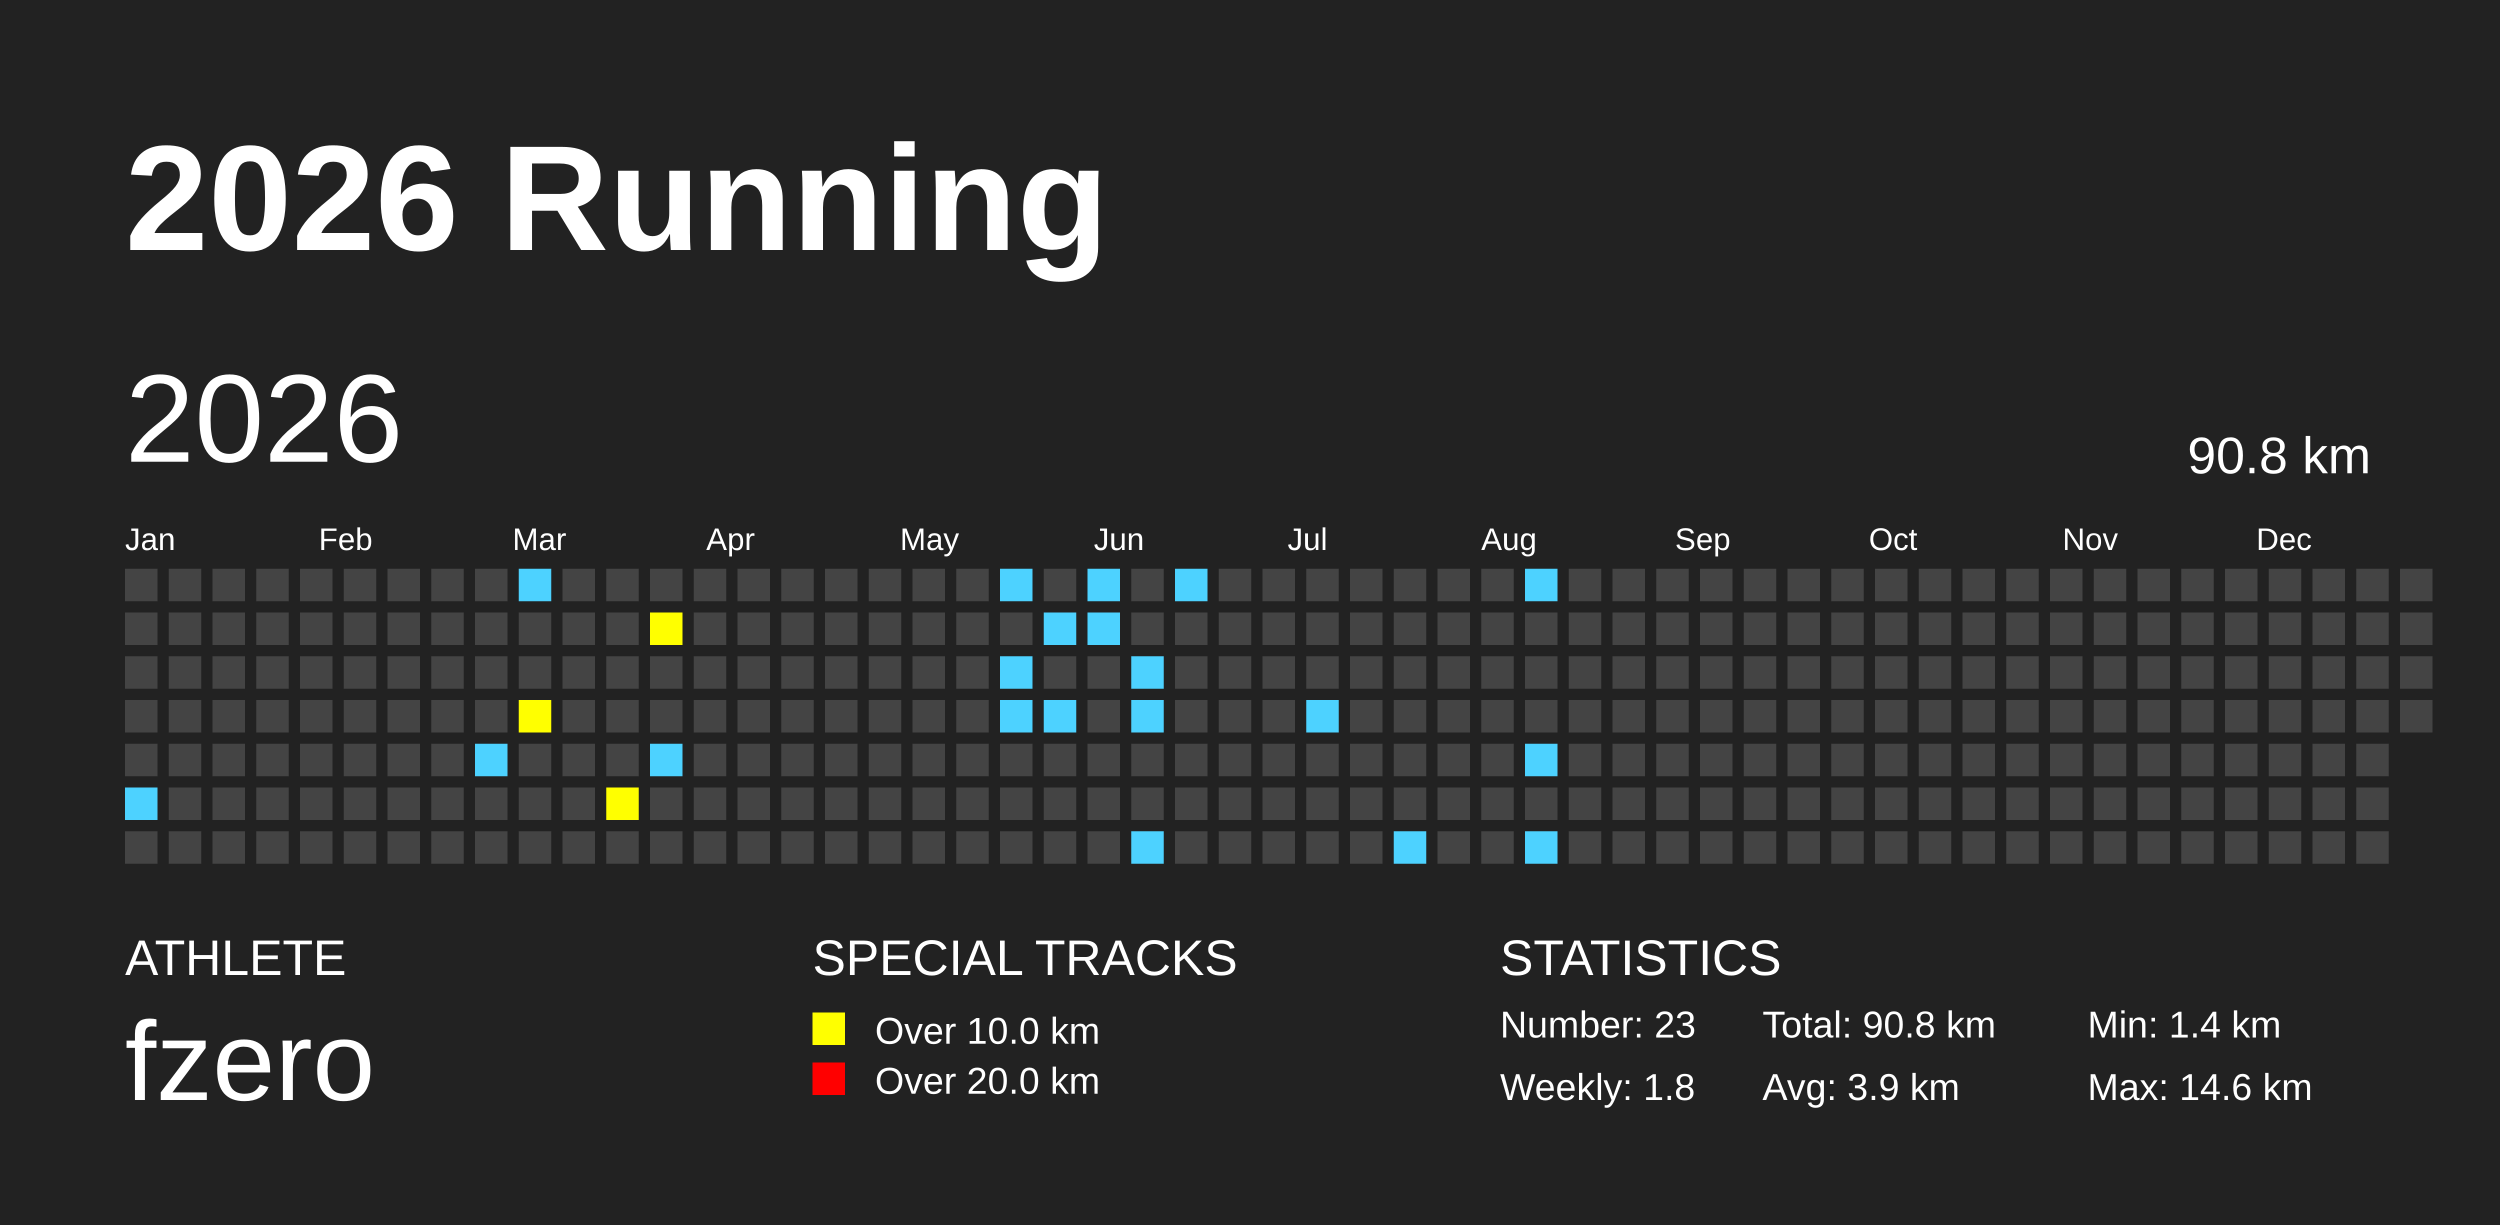
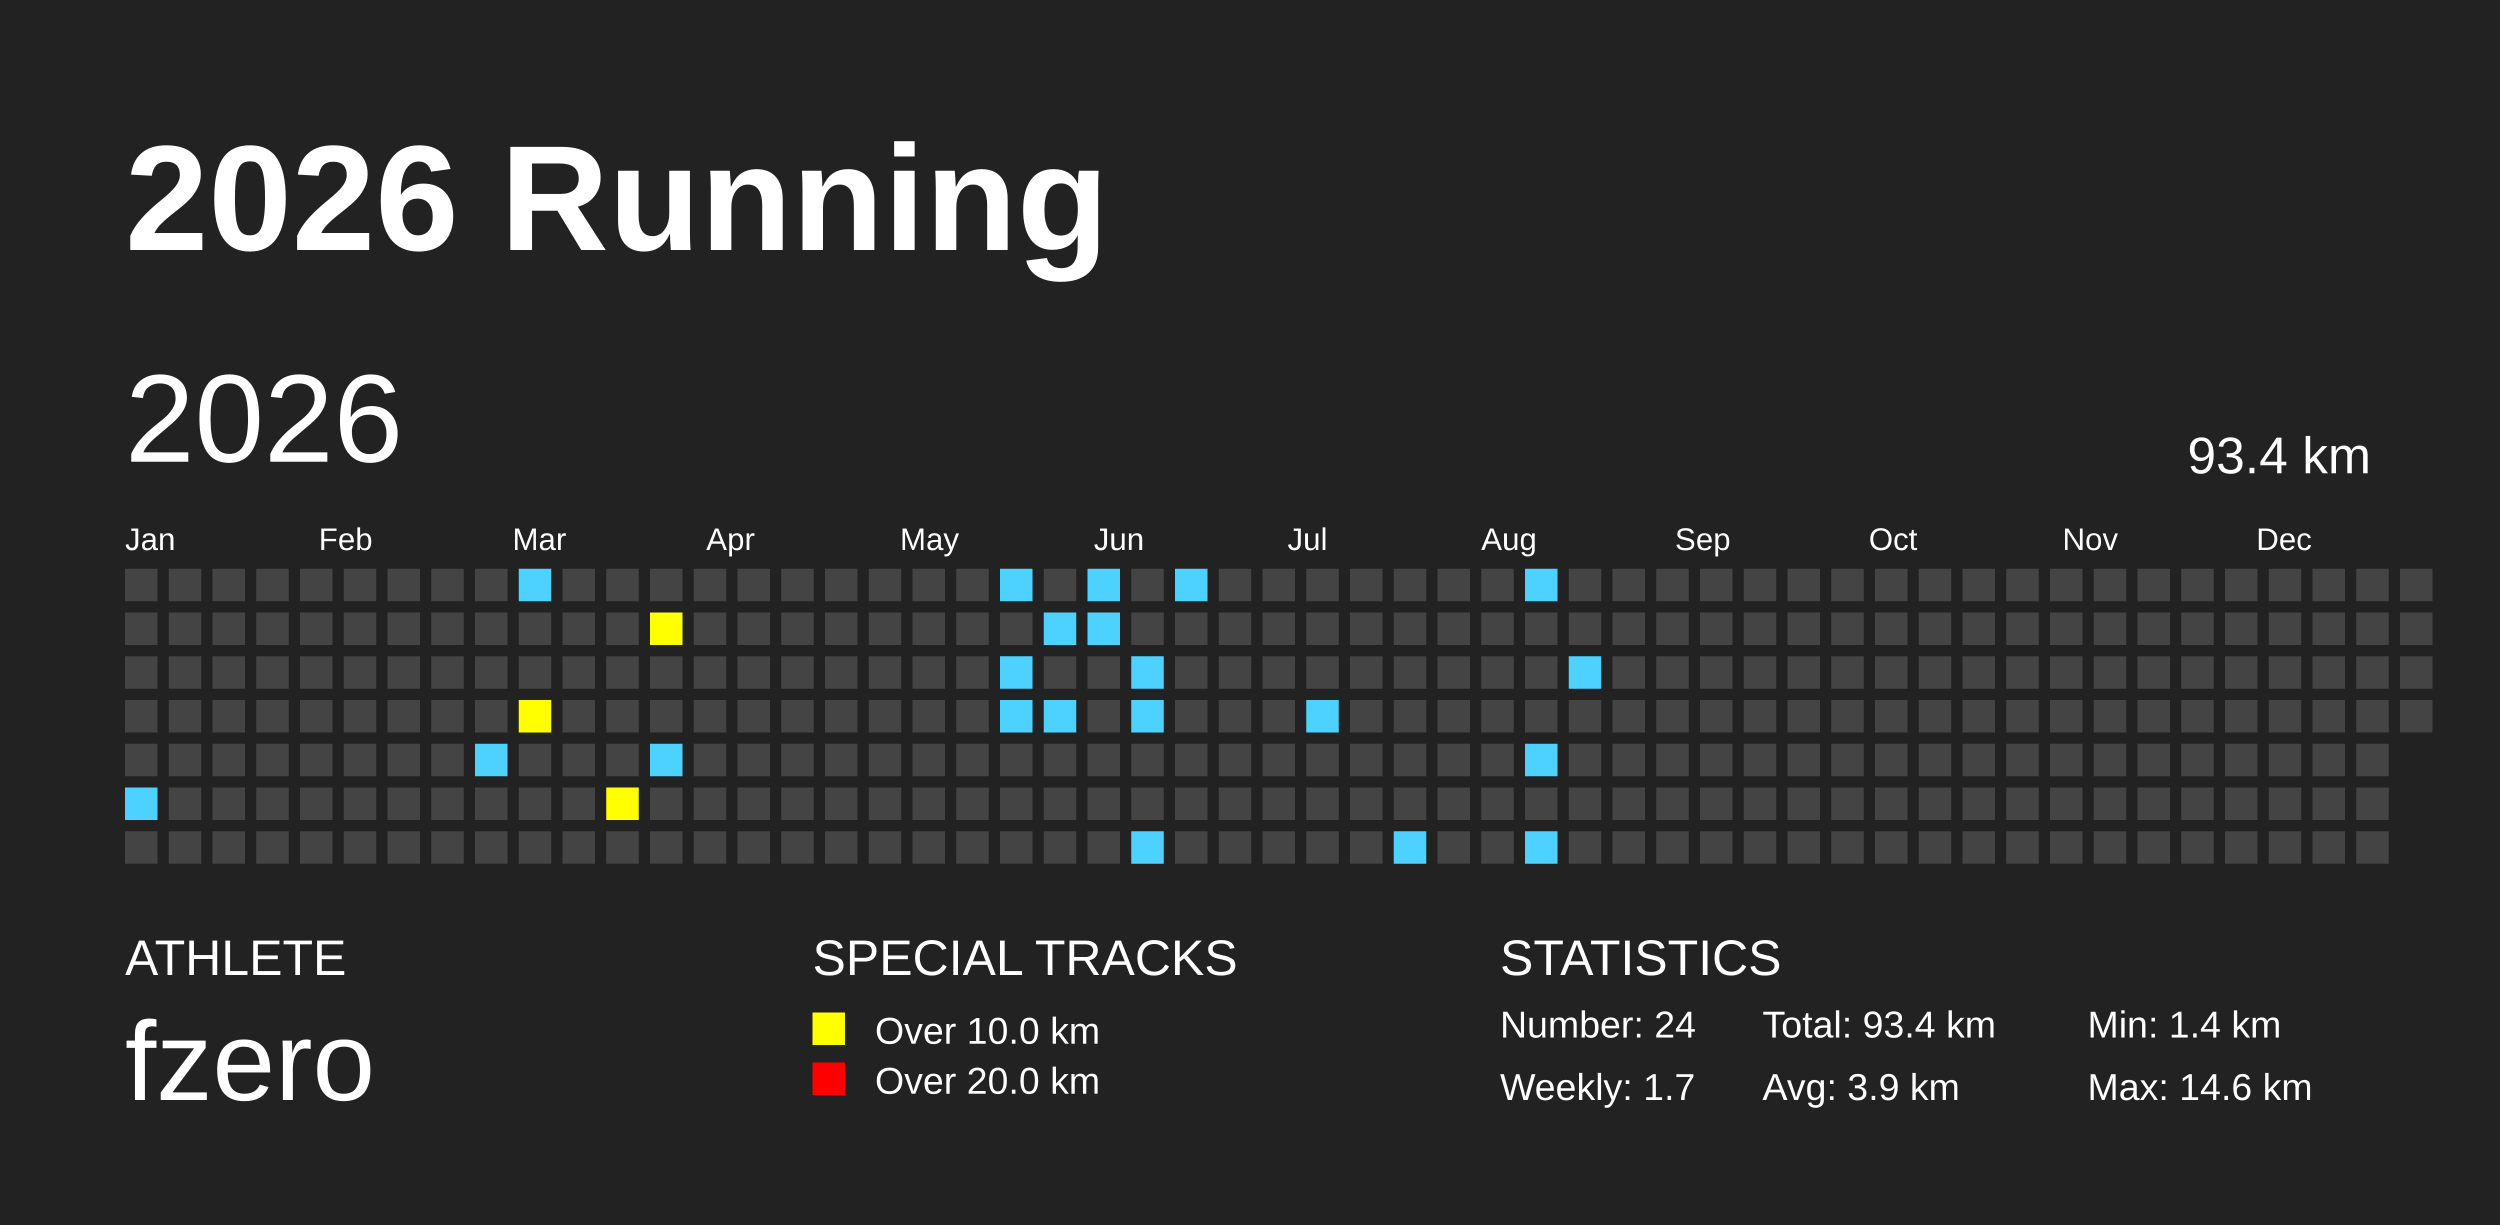
<svg xmlns="http://www.w3.org/2000/svg" baseProfile="full" height="98mm" version="1.1" viewBox="0,0,200,98" width="200mm">
  <defs />
  <rect fill="#222222" height="98" width="200" x="0" y="0" />
  <text fill="#FFFFFF" style="font-size:12px; font-family:Arial; font-weight:bold;" x="10" y="20">2026 Running</text>
  <text fill="#FFFFFF" style="font-size:4px; font-family:Arial" x="10" y="78">ATHLETE</text>
  <text fill="#FFFFFF" style="font-size:9px; font-family:Arial" x="10" y="88">fzero</text>
  <text fill="#FFFFFF" style="font-size:4px; font-family:Arial" x="65" y="78">SPECIAL TRACKS</text>
  <rect fill="yellow" height="2.6" width="2.6" x="65" y="81" />
  <text fill="#FFFFFF" style="font-size:3px; font-family:Arial" x="70" y="83.5">Over 10.0 km</text>
  <rect fill="red" height="2.6" width="2.6" x="65" y="85" />
  <text fill="#FFFFFF" style="font-size:3px; font-family:Arial" x="70" y="87.5">Over 20.0 km</text>
  <text fill="#FFFFFF" style="font-size:4px; font-family:Arial" x="120" y="78">STATISTICS</text>
-   <text fill="#FFFFFF" style="font-size:3px; font-family:Arial" x="120" y="83">Number: 23</text>
-   <text fill="#FFFFFF" style="font-size:3px; font-family:Arial" x="120" y="88">Weekly: 1.8</text>
-   <text fill="#FFFFFF" style="font-size:3px; font-family:Arial" x="141" y="83">Total: 90.8 km</text>
+   <text fill="#FFFFFF" style="font-size:3px; font-family:Arial" x="120" y="83">Number: 24</text>
+   <text fill="#FFFFFF" style="font-size:3px; font-family:Arial" x="120" y="88">Weekly: 1.7</text>
+   <text fill="#FFFFFF" style="font-size:3px; font-family:Arial" x="141" y="83">Total: 93.4 km</text>
  <text fill="#FFFFFF" style="font-size:3px; font-family:Arial" x="141" y="88">Avg: 3.9 km</text>
  <text fill="#FFFFFF" style="font-size:3px; font-family:Arial" x="167" y="83">Min: 1.4 km</text>
  <text fill="#FFFFFF" style="font-size:3px; font-family:Arial" x="167" y="88">Max: 14.6 km</text>
  <text dominant-baseline="hanging" fill="#FFFFFF" style="font-size:10.0px; font-family:Arial;" x="10" y="30">2026</text>
-   <text dominant-baseline="hanging" fill="#FFFFFF" style="font-size:4.125px; font-family:Arial;" x="175" y="35">90.8 km</text>
+   <text dominant-baseline="hanging" fill="#FFFFFF" style="font-size:4.125px; font-family:Arial;" x="175" y="35">93.4 km</text>
  <text fill="#FFFFFF" style="font-size:2.5px; font-family:Arial" x="10.0" y="44">Jan</text>
  <text fill="#FFFFFF" style="font-size:2.5px; font-family:Arial" x="25.5" y="44">Feb</text>
  <text fill="#FFFFFF" style="font-size:2.5px; font-family:Arial" x="41.0" y="44">Mar</text>
  <text fill="#FFFFFF" style="font-size:2.5px; font-family:Arial" x="56.5" y="44">Apr</text>
  <text fill="#FFFFFF" style="font-size:2.5px; font-family:Arial" x="72.0" y="44">May</text>
  <text fill="#FFFFFF" style="font-size:2.5px; font-family:Arial" x="87.5" y="44">Jun</text>
  <text fill="#FFFFFF" style="font-size:2.5px; font-family:Arial" x="103.0" y="44">Jul</text>
  <text fill="#FFFFFF" style="font-size:2.5px; font-family:Arial" x="118.5" y="44">Aug</text>
  <text fill="#FFFFFF" style="font-size:2.5px; font-family:Arial" x="134.0" y="44">Sep</text>
  <text fill="#FFFFFF" style="font-size:2.5px; font-family:Arial" x="149.5" y="44">Oct</text>
  <text fill="#FFFFFF" style="font-size:2.5px; font-family:Arial" x="165.0" y="44">Nov</text>
  <text fill="#FFFFFF" style="font-size:2.5px; font-family:Arial" x="180.5" y="44">Dec</text>
  <rect fill="#444444" height="2.6" width="2.6" x="10.0" y="45.5" />
  <rect fill="#444444" height="2.6" width="2.6" x="10.0" y="49.0" />
  <rect fill="#444444" height="2.6" width="2.6" x="10.0" y="52.5" />
  <rect fill="#444444" height="2.6" width="2.6" x="10.0" y="56.0" />
  <rect fill="#444444" height="2.6" width="2.6" x="10.0" y="59.5" />
  <rect fill="#4DD2FF" height="2.6" width="2.6" x="10.0" y="63.0" />
  <rect fill="#444444" height="2.6" width="2.6" x="10.0" y="66.5" />
  <rect fill="#444444" height="2.6" width="2.6" x="13.5" y="45.5" />
  <rect fill="#444444" height="2.6" width="2.6" x="13.5" y="49.0" />
  <rect fill="#444444" height="2.6" width="2.6" x="13.5" y="52.5" />
  <rect fill="#444444" height="2.6" width="2.6" x="13.5" y="56.0" />
  <rect fill="#444444" height="2.6" width="2.6" x="13.5" y="59.5" />
  <rect fill="#444444" height="2.6" width="2.6" x="13.5" y="63.0" />
  <rect fill="#444444" height="2.6" width="2.6" x="13.5" y="66.5" />
  <rect fill="#444444" height="2.6" width="2.6" x="17.0" y="45.5" />
  <rect fill="#444444" height="2.6" width="2.6" x="17.0" y="49.0" />
  <rect fill="#444444" height="2.6" width="2.6" x="17.0" y="52.5" />
  <rect fill="#444444" height="2.6" width="2.6" x="17.0" y="56.0" />
  <rect fill="#444444" height="2.6" width="2.6" x="17.0" y="59.5" />
  <rect fill="#444444" height="2.6" width="2.6" x="17.0" y="63.0" />
  <rect fill="#444444" height="2.6" width="2.6" x="17.0" y="66.5" />
  <rect fill="#444444" height="2.6" width="2.6" x="20.5" y="45.5" />
  <rect fill="#444444" height="2.6" width="2.6" x="20.5" y="49.0" />
  <rect fill="#444444" height="2.6" width="2.6" x="20.5" y="52.5" />
  <rect fill="#444444" height="2.6" width="2.6" x="20.5" y="56.0" />
  <rect fill="#444444" height="2.6" width="2.6" x="20.5" y="59.5" />
  <rect fill="#444444" height="2.6" width="2.6" x="20.5" y="63.0" />
  <rect fill="#444444" height="2.6" width="2.6" x="20.5" y="66.5" />
  <rect fill="#444444" height="2.6" width="2.6" x="24.0" y="45.5" />
  <rect fill="#444444" height="2.6" width="2.6" x="24.0" y="49.0" />
  <rect fill="#444444" height="2.6" width="2.6" x="24.0" y="52.5" />
  <rect fill="#444444" height="2.6" width="2.6" x="24.0" y="56.0" />
  <rect fill="#444444" height="2.6" width="2.6" x="24.0" y="59.5" />
  <rect fill="#444444" height="2.6" width="2.6" x="24.0" y="63.0" />
  <rect fill="#444444" height="2.6" width="2.6" x="24.0" y="66.5" />
  <rect fill="#444444" height="2.6" width="2.6" x="27.5" y="45.5" />
  <rect fill="#444444" height="2.6" width="2.6" x="27.5" y="49.0" />
  <rect fill="#444444" height="2.6" width="2.6" x="27.5" y="52.5" />
  <rect fill="#444444" height="2.6" width="2.6" x="27.5" y="56.0" />
  <rect fill="#444444" height="2.6" width="2.6" x="27.5" y="59.5" />
  <rect fill="#444444" height="2.6" width="2.6" x="27.5" y="63.0" />
  <rect fill="#444444" height="2.6" width="2.6" x="27.5" y="66.5" />
  <rect fill="#444444" height="2.6" width="2.6" x="31.0" y="45.5" />
  <rect fill="#444444" height="2.6" width="2.6" x="31.0" y="49.0" />
  <rect fill="#444444" height="2.6" width="2.6" x="31.0" y="52.5" />
  <rect fill="#444444" height="2.6" width="2.6" x="31.0" y="56.0" />
  <rect fill="#444444" height="2.6" width="2.6" x="31.0" y="59.5" />
  <rect fill="#444444" height="2.6" width="2.6" x="31.0" y="63.0" />
  <rect fill="#444444" height="2.6" width="2.6" x="31.0" y="66.5" />
  <rect fill="#444444" height="2.6" width="2.6" x="34.5" y="45.5" />
  <rect fill="#444444" height="2.6" width="2.6" x="34.5" y="49.0" />
  <rect fill="#444444" height="2.6" width="2.6" x="34.5" y="52.5" />
  <rect fill="#444444" height="2.6" width="2.6" x="34.5" y="56.0" />
  <rect fill="#444444" height="2.6" width="2.6" x="34.5" y="59.5" />
  <rect fill="#444444" height="2.6" width="2.6" x="34.5" y="63.0" />
  <rect fill="#444444" height="2.6" width="2.6" x="34.5" y="66.5" />
  <rect fill="#444444" height="2.6" width="2.6" x="38.0" y="45.5" />
  <rect fill="#444444" height="2.6" width="2.6" x="38.0" y="49.0" />
  <rect fill="#444444" height="2.6" width="2.6" x="38.0" y="52.5" />
  <rect fill="#444444" height="2.6" width="2.6" x="38.0" y="56.0" />
  <rect fill="#4DD2FF" height="2.6" width="2.6" x="38.0" y="59.5" />
  <rect fill="#444444" height="2.6" width="2.6" x="38.0" y="63.0" />
  <rect fill="#444444" height="2.6" width="2.6" x="38.0" y="66.5" />
  <rect fill="#4DD2FF" height="2.6" width="2.6" x="41.5" y="45.5" />
  <rect fill="#444444" height="2.6" width="2.6" x="41.5" y="49.0" />
  <rect fill="#444444" height="2.6" width="2.6" x="41.5" y="52.5" />
  <rect fill="yellow" height="2.6" width="2.6" x="41.5" y="56.0" />
  <rect fill="#444444" height="2.6" width="2.6" x="41.5" y="59.5" />
  <rect fill="#444444" height="2.6" width="2.6" x="41.5" y="63.0" />
  <rect fill="#444444" height="2.6" width="2.6" x="41.5" y="66.5" />
  <rect fill="#444444" height="2.6" width="2.6" x="45.0" y="45.5" />
  <rect fill="#444444" height="2.6" width="2.6" x="45.0" y="49.0" />
  <rect fill="#444444" height="2.6" width="2.6" x="45.0" y="52.5" />
  <rect fill="#444444" height="2.6" width="2.6" x="45.0" y="56.0" />
  <rect fill="#444444" height="2.6" width="2.6" x="45.0" y="59.5" />
  <rect fill="#444444" height="2.6" width="2.6" x="45.0" y="63.0" />
  <rect fill="#444444" height="2.6" width="2.6" x="45.0" y="66.5" />
  <rect fill="#444444" height="2.6" width="2.6" x="48.5" y="45.5" />
  <rect fill="#444444" height="2.6" width="2.6" x="48.5" y="49.0" />
  <rect fill="#444444" height="2.6" width="2.6" x="48.5" y="52.5" />
  <rect fill="#444444" height="2.6" width="2.6" x="48.5" y="56.0" />
  <rect fill="#444444" height="2.6" width="2.6" x="48.5" y="59.5" />
  <rect fill="yellow" height="2.6" width="2.6" x="48.5" y="63.0" />
  <rect fill="#444444" height="2.6" width="2.6" x="48.5" y="66.5" />
  <rect fill="#444444" height="2.6" width="2.6" x="52.0" y="45.5" />
  <rect fill="yellow" height="2.6" width="2.6" x="52.0" y="49.0" />
  <rect fill="#444444" height="2.6" width="2.6" x="52.0" y="52.5" />
  <rect fill="#444444" height="2.6" width="2.6" x="52.0" y="56.0" />
  <rect fill="#4DD2FF" height="2.6" width="2.6" x="52.0" y="59.5" />
  <rect fill="#444444" height="2.6" width="2.6" x="52.0" y="63.0" />
  <rect fill="#444444" height="2.6" width="2.6" x="52.0" y="66.5" />
  <rect fill="#444444" height="2.6" width="2.6" x="55.5" y="45.5" />
  <rect fill="#444444" height="2.6" width="2.6" x="55.5" y="49.0" />
  <rect fill="#444444" height="2.6" width="2.6" x="55.5" y="52.5" />
  <rect fill="#444444" height="2.6" width="2.6" x="55.5" y="56.0" />
  <rect fill="#444444" height="2.6" width="2.6" x="55.5" y="59.5" />
  <rect fill="#444444" height="2.6" width="2.6" x="55.5" y="63.0" />
  <rect fill="#444444" height="2.6" width="2.6" x="55.5" y="66.5" />
  <rect fill="#444444" height="2.6" width="2.6" x="59.0" y="45.5" />
  <rect fill="#444444" height="2.6" width="2.6" x="59.0" y="49.0" />
  <rect fill="#444444" height="2.6" width="2.6" x="59.0" y="52.5" />
  <rect fill="#444444" height="2.6" width="2.6" x="59.0" y="56.0" />
  <rect fill="#444444" height="2.6" width="2.6" x="59.0" y="59.5" />
  <rect fill="#444444" height="2.6" width="2.6" x="59.0" y="63.0" />
  <rect fill="#444444" height="2.6" width="2.6" x="59.0" y="66.5" />
  <rect fill="#444444" height="2.6" width="2.6" x="62.5" y="45.5" />
  <rect fill="#444444" height="2.6" width="2.6" x="62.5" y="49.0" />
  <rect fill="#444444" height="2.6" width="2.6" x="62.5" y="52.5" />
  <rect fill="#444444" height="2.6" width="2.6" x="62.5" y="56.0" />
  <rect fill="#444444" height="2.6" width="2.6" x="62.5" y="59.5" />
  <rect fill="#444444" height="2.6" width="2.6" x="62.5" y="63.0" />
  <rect fill="#444444" height="2.6" width="2.6" x="62.5" y="66.5" />
  <rect fill="#444444" height="2.6" width="2.6" x="66.0" y="45.5" />
  <rect fill="#444444" height="2.6" width="2.6" x="66.0" y="49.0" />
  <rect fill="#444444" height="2.6" width="2.6" x="66.0" y="52.5" />
  <rect fill="#444444" height="2.6" width="2.6" x="66.0" y="56.0" />
  <rect fill="#444444" height="2.6" width="2.6" x="66.0" y="59.5" />
  <rect fill="#444444" height="2.6" width="2.6" x="66.0" y="63.0" />
  <rect fill="#444444" height="2.6" width="2.6" x="66.0" y="66.5" />
  <rect fill="#444444" height="2.6" width="2.6" x="69.5" y="45.5" />
  <rect fill="#444444" height="2.6" width="2.6" x="69.5" y="49.0" />
  <rect fill="#444444" height="2.6" width="2.6" x="69.5" y="52.5" />
  <rect fill="#444444" height="2.6" width="2.6" x="69.5" y="56.0" />
  <rect fill="#444444" height="2.6" width="2.6" x="69.5" y="59.5" />
  <rect fill="#444444" height="2.6" width="2.6" x="69.5" y="63.0" />
  <rect fill="#444444" height="2.6" width="2.6" x="69.5" y="66.5" />
  <rect fill="#444444" height="2.6" width="2.6" x="73.0" y="45.5" />
  <rect fill="#444444" height="2.6" width="2.6" x="73.0" y="49.0" />
  <rect fill="#444444" height="2.6" width="2.6" x="73.0" y="52.5" />
  <rect fill="#444444" height="2.6" width="2.6" x="73.0" y="56.0" />
  <rect fill="#444444" height="2.6" width="2.6" x="73.0" y="59.5" />
  <rect fill="#444444" height="2.6" width="2.6" x="73.0" y="63.0" />
  <rect fill="#444444" height="2.6" width="2.6" x="73.0" y="66.5" />
  <rect fill="#444444" height="2.6" width="2.6" x="76.5" y="45.5" />
  <rect fill="#444444" height="2.6" width="2.6" x="76.5" y="49.0" />
  <rect fill="#444444" height="2.6" width="2.6" x="76.5" y="52.5" />
  <rect fill="#444444" height="2.6" width="2.6" x="76.5" y="56.0" />
  <rect fill="#444444" height="2.6" width="2.6" x="76.5" y="59.5" />
  <rect fill="#444444" height="2.6" width="2.6" x="76.5" y="63.0" />
  <rect fill="#444444" height="2.6" width="2.6" x="76.5" y="66.5" />
  <rect fill="#4DD2FF" height="2.6" width="2.6" x="80.0" y="45.5" />
  <rect fill="#444444" height="2.6" width="2.6" x="80.0" y="49.0" />
  <rect fill="#4DD2FF" height="2.6" width="2.6" x="80.0" y="52.5" />
  <rect fill="#4DD2FF" height="2.6" width="2.6" x="80.0" y="56.0" />
  <rect fill="#444444" height="2.6" width="2.6" x="80.0" y="59.5" />
  <rect fill="#444444" height="2.6" width="2.6" x="80.0" y="63.0" />
  <rect fill="#444444" height="2.6" width="2.6" x="80.0" y="66.5" />
  <rect fill="#444444" height="2.6" width="2.6" x="83.5" y="45.5" />
  <rect fill="#4DD2FF" height="2.6" width="2.6" x="83.5" y="49.0" />
  <rect fill="#444444" height="2.6" width="2.6" x="83.5" y="52.5" />
  <rect fill="#4DD2FF" height="2.6" width="2.6" x="83.5" y="56.0" />
  <rect fill="#444444" height="2.6" width="2.6" x="83.5" y="59.5" />
  <rect fill="#444444" height="2.6" width="2.6" x="83.5" y="63.0" />
  <rect fill="#444444" height="2.6" width="2.6" x="83.5" y="66.5" />
  <rect fill="#4DD2FF" height="2.6" width="2.6" x="87.0" y="45.5" />
  <rect fill="#4DD2FF" height="2.6" width="2.6" x="87.0" y="49.0" />
  <rect fill="#444444" height="2.6" width="2.6" x="87.0" y="52.5" />
  <rect fill="#444444" height="2.6" width="2.6" x="87.0" y="56.0" />
  <rect fill="#444444" height="2.6" width="2.6" x="87.0" y="59.5" />
  <rect fill="#444444" height="2.6" width="2.6" x="87.0" y="63.0" />
  <rect fill="#444444" height="2.6" width="2.6" x="87.0" y="66.5" />
  <rect fill="#444444" height="2.6" width="2.6" x="90.5" y="45.5" />
  <rect fill="#444444" height="2.6" width="2.6" x="90.5" y="49.0" />
  <rect fill="#4DD2FF" height="2.6" width="2.6" x="90.5" y="52.5" />
  <rect fill="#4DD2FF" height="2.6" width="2.6" x="90.5" y="56.0" />
  <rect fill="#444444" height="2.6" width="2.6" x="90.5" y="59.5" />
  <rect fill="#444444" height="2.6" width="2.6" x="90.5" y="63.0" />
  <rect fill="#4DD2FF" height="2.6" width="2.6" x="90.5" y="66.5" />
  <rect fill="#4DD2FF" height="2.6" width="2.6" x="94.0" y="45.5" />
  <rect fill="#444444" height="2.6" width="2.6" x="94.0" y="49.0" />
  <rect fill="#444444" height="2.6" width="2.6" x="94.0" y="52.5" />
  <rect fill="#444444" height="2.6" width="2.6" x="94.0" y="56.0" />
  <rect fill="#444444" height="2.6" width="2.6" x="94.0" y="59.5" />
  <rect fill="#444444" height="2.6" width="2.6" x="94.0" y="63.0" />
  <rect fill="#444444" height="2.6" width="2.6" x="94.0" y="66.5" />
  <rect fill="#444444" height="2.6" width="2.6" x="97.5" y="45.5" />
  <rect fill="#444444" height="2.6" width="2.6" x="97.5" y="49.0" />
  <rect fill="#444444" height="2.6" width="2.6" x="97.5" y="52.5" />
  <rect fill="#444444" height="2.6" width="2.6" x="97.5" y="56.0" />
  <rect fill="#444444" height="2.6" width="2.6" x="97.5" y="59.5" />
  <rect fill="#444444" height="2.6" width="2.6" x="97.5" y="63.0" />
  <rect fill="#444444" height="2.6" width="2.6" x="97.5" y="66.5" />
  <rect fill="#444444" height="2.6" width="2.6" x="101.0" y="45.5" />
  <rect fill="#444444" height="2.6" width="2.6" x="101.0" y="49.0" />
  <rect fill="#444444" height="2.6" width="2.6" x="101.0" y="52.5" />
  <rect fill="#444444" height="2.6" width="2.6" x="101.0" y="56.0" />
  <rect fill="#444444" height="2.6" width="2.6" x="101.0" y="59.5" />
  <rect fill="#444444" height="2.6" width="2.6" x="101.0" y="63.0" />
  <rect fill="#444444" height="2.6" width="2.6" x="101.0" y="66.5" />
  <rect fill="#444444" height="2.6" width="2.6" x="104.5" y="45.5" />
  <rect fill="#444444" height="2.6" width="2.6" x="104.5" y="49.0" />
  <rect fill="#444444" height="2.6" width="2.6" x="104.5" y="52.5" />
  <rect fill="#4DD2FF" height="2.6" width="2.6" x="104.5" y="56.0" />
  <rect fill="#444444" height="2.6" width="2.6" x="104.5" y="59.5" />
  <rect fill="#444444" height="2.6" width="2.6" x="104.5" y="63.0" />
  <rect fill="#444444" height="2.6" width="2.6" x="104.5" y="66.5" />
  <rect fill="#444444" height="2.6" width="2.6" x="108.0" y="45.5" />
  <rect fill="#444444" height="2.6" width="2.6" x="108.0" y="49.0" />
  <rect fill="#444444" height="2.6" width="2.6" x="108.0" y="52.5" />
  <rect fill="#444444" height="2.6" width="2.6" x="108.0" y="56.0" />
  <rect fill="#444444" height="2.6" width="2.6" x="108.0" y="59.5" />
  <rect fill="#444444" height="2.6" width="2.6" x="108.0" y="63.0" />
  <rect fill="#444444" height="2.6" width="2.6" x="108.0" y="66.5" />
  <rect fill="#444444" height="2.6" width="2.6" x="111.5" y="45.5" />
  <rect fill="#444444" height="2.6" width="2.6" x="111.5" y="49.0" />
  <rect fill="#444444" height="2.6" width="2.6" x="111.5" y="52.5" />
  <rect fill="#444444" height="2.6" width="2.6" x="111.5" y="56.0" />
  <rect fill="#444444" height="2.6" width="2.6" x="111.5" y="59.5" />
  <rect fill="#444444" height="2.6" width="2.6" x="111.5" y="63.0" />
  <rect fill="#4DD2FF" height="2.6" width="2.6" x="111.5" y="66.5" />
  <rect fill="#444444" height="2.6" width="2.6" x="115.0" y="45.5" />
  <rect fill="#444444" height="2.6" width="2.6" x="115.0" y="49.0" />
  <rect fill="#444444" height="2.6" width="2.6" x="115.0" y="52.5" />
  <rect fill="#444444" height="2.6" width="2.6" x="115.0" y="56.0" />
  <rect fill="#444444" height="2.6" width="2.6" x="115.0" y="59.5" />
  <rect fill="#444444" height="2.6" width="2.6" x="115.0" y="63.0" />
  <rect fill="#444444" height="2.6" width="2.6" x="115.0" y="66.5" />
  <rect fill="#444444" height="2.6" width="2.6" x="118.5" y="45.5" />
  <rect fill="#444444" height="2.6" width="2.6" x="118.5" y="49.0" />
  <rect fill="#444444" height="2.6" width="2.6" x="118.5" y="52.5" />
  <rect fill="#444444" height="2.6" width="2.6" x="118.5" y="56.0" />
  <rect fill="#444444" height="2.6" width="2.6" x="118.5" y="59.5" />
  <rect fill="#444444" height="2.6" width="2.6" x="118.5" y="63.0" />
  <rect fill="#444444" height="2.6" width="2.6" x="118.5" y="66.5" />
  <rect fill="#4DD2FF" height="2.6" width="2.6" x="122.0" y="45.5" />
  <rect fill="#444444" height="2.6" width="2.6" x="122.0" y="49.0" />
  <rect fill="#444444" height="2.6" width="2.6" x="122.0" y="52.5" />
  <rect fill="#444444" height="2.6" width="2.6" x="122.0" y="56.0" />
  <rect fill="#4DD2FF" height="2.6" width="2.6" x="122.0" y="59.5" />
  <rect fill="#444444" height="2.6" width="2.6" x="122.0" y="63.0" />
  <rect fill="#4DD2FF" height="2.6" width="2.6" x="122.0" y="66.5" />
  <rect fill="#444444" height="2.6" width="2.6" x="125.5" y="45.5" />
  <rect fill="#444444" height="2.6" width="2.6" x="125.5" y="49.0" />
-   <rect fill="#444444" height="2.6" width="2.6" x="125.5" y="52.5" />
+   <rect fill="#4DD2FF" height="2.6" width="2.6" x="125.5" y="52.5" />
  <rect fill="#444444" height="2.6" width="2.6" x="125.5" y="56.0" />
  <rect fill="#444444" height="2.6" width="2.6" x="125.5" y="59.5" />
  <rect fill="#444444" height="2.6" width="2.6" x="125.5" y="63.0" />
  <rect fill="#444444" height="2.6" width="2.6" x="125.5" y="66.5" />
  <rect fill="#444444" height="2.6" width="2.6" x="129.0" y="45.5" />
  <rect fill="#444444" height="2.6" width="2.6" x="129.0" y="49.0" />
  <rect fill="#444444" height="2.6" width="2.6" x="129.0" y="52.5" />
  <rect fill="#444444" height="2.6" width="2.6" x="129.0" y="56.0" />
  <rect fill="#444444" height="2.6" width="2.6" x="129.0" y="59.5" />
  <rect fill="#444444" height="2.6" width="2.6" x="129.0" y="63.0" />
  <rect fill="#444444" height="2.6" width="2.6" x="129.0" y="66.5" />
  <rect fill="#444444" height="2.6" width="2.6" x="132.5" y="45.5" />
  <rect fill="#444444" height="2.6" width="2.6" x="132.5" y="49.0" />
  <rect fill="#444444" height="2.6" width="2.6" x="132.5" y="52.5" />
  <rect fill="#444444" height="2.6" width="2.6" x="132.5" y="56.0" />
  <rect fill="#444444" height="2.6" width="2.6" x="132.5" y="59.5" />
  <rect fill="#444444" height="2.6" width="2.6" x="132.5" y="63.0" />
  <rect fill="#444444" height="2.6" width="2.6" x="132.5" y="66.5" />
  <rect fill="#444444" height="2.6" width="2.6" x="136.0" y="45.5" />
  <rect fill="#444444" height="2.6" width="2.6" x="136.0" y="49.0" />
  <rect fill="#444444" height="2.6" width="2.6" x="136.0" y="52.5" />
  <rect fill="#444444" height="2.6" width="2.6" x="136.0" y="56.0" />
  <rect fill="#444444" height="2.6" width="2.6" x="136.0" y="59.5" />
  <rect fill="#444444" height="2.6" width="2.6" x="136.0" y="63.0" />
  <rect fill="#444444" height="2.6" width="2.6" x="136.0" y="66.5" />
  <rect fill="#444444" height="2.6" width="2.6" x="139.5" y="45.5" />
  <rect fill="#444444" height="2.6" width="2.6" x="139.5" y="49.0" />
  <rect fill="#444444" height="2.6" width="2.6" x="139.5" y="52.5" />
  <rect fill="#444444" height="2.6" width="2.6" x="139.5" y="56.0" />
  <rect fill="#444444" height="2.6" width="2.6" x="139.5" y="59.5" />
  <rect fill="#444444" height="2.6" width="2.6" x="139.5" y="63.0" />
  <rect fill="#444444" height="2.6" width="2.6" x="139.5" y="66.5" />
  <rect fill="#444444" height="2.6" width="2.6" x="143.0" y="45.5" />
  <rect fill="#444444" height="2.6" width="2.6" x="143.0" y="49.0" />
  <rect fill="#444444" height="2.6" width="2.6" x="143.0" y="52.5" />
  <rect fill="#444444" height="2.6" width="2.6" x="143.0" y="56.0" />
  <rect fill="#444444" height="2.6" width="2.6" x="143.0" y="59.5" />
  <rect fill="#444444" height="2.6" width="2.6" x="143.0" y="63.0" />
  <rect fill="#444444" height="2.6" width="2.6" x="143.0" y="66.5" />
  <rect fill="#444444" height="2.6" width="2.6" x="146.5" y="45.5" />
  <rect fill="#444444" height="2.6" width="2.6" x="146.5" y="49.0" />
  <rect fill="#444444" height="2.6" width="2.6" x="146.5" y="52.5" />
  <rect fill="#444444" height="2.6" width="2.6" x="146.5" y="56.0" />
  <rect fill="#444444" height="2.6" width="2.6" x="146.5" y="59.5" />
  <rect fill="#444444" height="2.6" width="2.6" x="146.5" y="63.0" />
  <rect fill="#444444" height="2.6" width="2.6" x="146.5" y="66.5" />
  <rect fill="#444444" height="2.6" width="2.6" x="150.0" y="45.5" />
  <rect fill="#444444" height="2.6" width="2.6" x="150.0" y="49.0" />
  <rect fill="#444444" height="2.6" width="2.6" x="150.0" y="52.5" />
  <rect fill="#444444" height="2.6" width="2.6" x="150.0" y="56.0" />
  <rect fill="#444444" height="2.6" width="2.6" x="150.0" y="59.5" />
  <rect fill="#444444" height="2.6" width="2.6" x="150.0" y="63.0" />
  <rect fill="#444444" height="2.6" width="2.6" x="150.0" y="66.5" />
  <rect fill="#444444" height="2.6" width="2.6" x="153.5" y="45.5" />
  <rect fill="#444444" height="2.6" width="2.6" x="153.5" y="49.0" />
  <rect fill="#444444" height="2.6" width="2.6" x="153.5" y="52.5" />
  <rect fill="#444444" height="2.6" width="2.6" x="153.5" y="56.0" />
  <rect fill="#444444" height="2.6" width="2.6" x="153.5" y="59.5" />
  <rect fill="#444444" height="2.6" width="2.6" x="153.5" y="63.0" />
  <rect fill="#444444" height="2.6" width="2.6" x="153.5" y="66.5" />
  <rect fill="#444444" height="2.6" width="2.6" x="157.0" y="45.5" />
  <rect fill="#444444" height="2.6" width="2.6" x="157.0" y="49.0" />
  <rect fill="#444444" height="2.6" width="2.6" x="157.0" y="52.5" />
  <rect fill="#444444" height="2.6" width="2.6" x="157.0" y="56.0" />
  <rect fill="#444444" height="2.6" width="2.6" x="157.0" y="59.5" />
  <rect fill="#444444" height="2.6" width="2.6" x="157.0" y="63.0" />
  <rect fill="#444444" height="2.6" width="2.6" x="157.0" y="66.5" />
  <rect fill="#444444" height="2.6" width="2.6" x="160.5" y="45.5" />
  <rect fill="#444444" height="2.6" width="2.6" x="160.5" y="49.0" />
  <rect fill="#444444" height="2.6" width="2.6" x="160.5" y="52.5" />
  <rect fill="#444444" height="2.6" width="2.6" x="160.5" y="56.0" />
  <rect fill="#444444" height="2.6" width="2.6" x="160.5" y="59.5" />
  <rect fill="#444444" height="2.6" width="2.6" x="160.5" y="63.0" />
  <rect fill="#444444" height="2.6" width="2.6" x="160.5" y="66.5" />
  <rect fill="#444444" height="2.6" width="2.6" x="164.0" y="45.5" />
  <rect fill="#444444" height="2.6" width="2.6" x="164.0" y="49.0" />
  <rect fill="#444444" height="2.6" width="2.6" x="164.0" y="52.5" />
  <rect fill="#444444" height="2.6" width="2.6" x="164.0" y="56.0" />
  <rect fill="#444444" height="2.6" width="2.6" x="164.0" y="59.5" />
  <rect fill="#444444" height="2.6" width="2.6" x="164.0" y="63.0" />
  <rect fill="#444444" height="2.6" width="2.6" x="164.0" y="66.5" />
  <rect fill="#444444" height="2.6" width="2.6" x="167.5" y="45.5" />
  <rect fill="#444444" height="2.6" width="2.6" x="167.5" y="49.0" />
  <rect fill="#444444" height="2.6" width="2.6" x="167.5" y="52.5" />
  <rect fill="#444444" height="2.6" width="2.6" x="167.5" y="56.0" />
  <rect fill="#444444" height="2.6" width="2.6" x="167.5" y="59.5" />
  <rect fill="#444444" height="2.6" width="2.6" x="167.5" y="63.0" />
  <rect fill="#444444" height="2.6" width="2.6" x="167.5" y="66.5" />
  <rect fill="#444444" height="2.6" width="2.6" x="171.0" y="45.5" />
  <rect fill="#444444" height="2.6" width="2.6" x="171.0" y="49.0" />
  <rect fill="#444444" height="2.6" width="2.6" x="171.0" y="52.5" />
  <rect fill="#444444" height="2.6" width="2.6" x="171.0" y="56.0" />
  <rect fill="#444444" height="2.6" width="2.6" x="171.0" y="59.5" />
  <rect fill="#444444" height="2.6" width="2.6" x="171.0" y="63.0" />
  <rect fill="#444444" height="2.6" width="2.6" x="171.0" y="66.5" />
  <rect fill="#444444" height="2.6" width="2.6" x="174.5" y="45.5" />
  <rect fill="#444444" height="2.6" width="2.6" x="174.5" y="49.0" />
  <rect fill="#444444" height="2.6" width="2.6" x="174.5" y="52.5" />
  <rect fill="#444444" height="2.6" width="2.6" x="174.5" y="56.0" />
  <rect fill="#444444" height="2.6" width="2.6" x="174.5" y="59.5" />
  <rect fill="#444444" height="2.6" width="2.6" x="174.5" y="63.0" />
  <rect fill="#444444" height="2.6" width="2.6" x="174.5" y="66.5" />
  <rect fill="#444444" height="2.6" width="2.6" x="178.0" y="45.5" />
  <rect fill="#444444" height="2.6" width="2.6" x="178.0" y="49.0" />
  <rect fill="#444444" height="2.6" width="2.6" x="178.0" y="52.5" />
  <rect fill="#444444" height="2.6" width="2.6" x="178.0" y="56.0" />
  <rect fill="#444444" height="2.6" width="2.6" x="178.0" y="59.5" />
  <rect fill="#444444" height="2.6" width="2.6" x="178.0" y="63.0" />
  <rect fill="#444444" height="2.6" width="2.6" x="178.0" y="66.5" />
  <rect fill="#444444" height="2.6" width="2.6" x="181.5" y="45.5" />
  <rect fill="#444444" height="2.6" width="2.6" x="181.5" y="49.0" />
  <rect fill="#444444" height="2.6" width="2.6" x="181.5" y="52.5" />
  <rect fill="#444444" height="2.6" width="2.6" x="181.5" y="56.0" />
  <rect fill="#444444" height="2.6" width="2.6" x="181.5" y="59.5" />
  <rect fill="#444444" height="2.6" width="2.6" x="181.5" y="63.0" />
  <rect fill="#444444" height="2.6" width="2.6" x="181.5" y="66.5" />
  <rect fill="#444444" height="2.6" width="2.6" x="185.0" y="45.5" />
  <rect fill="#444444" height="2.6" width="2.6" x="185.0" y="49.0" />
  <rect fill="#444444" height="2.6" width="2.6" x="185.0" y="52.5" />
  <rect fill="#444444" height="2.6" width="2.6" x="185.0" y="56.0" />
  <rect fill="#444444" height="2.6" width="2.6" x="185.0" y="59.5" />
  <rect fill="#444444" height="2.6" width="2.6" x="185.0" y="63.0" />
  <rect fill="#444444" height="2.6" width="2.6" x="185.0" y="66.5" />
  <rect fill="#444444" height="2.6" width="2.6" x="188.5" y="45.5" />
  <rect fill="#444444" height="2.6" width="2.6" x="188.5" y="49.0" />
  <rect fill="#444444" height="2.6" width="2.6" x="188.5" y="52.5" />
  <rect fill="#444444" height="2.6" width="2.6" x="188.5" y="56.0" />
  <rect fill="#444444" height="2.6" width="2.6" x="188.5" y="59.5" />
  <rect fill="#444444" height="2.6" width="2.6" x="188.5" y="63.0" />
  <rect fill="#444444" height="2.6" width="2.6" x="188.5" y="66.5" />
  <rect fill="#444444" height="2.6" width="2.6" x="192.0" y="45.5" />
  <rect fill="#444444" height="2.6" width="2.6" x="192.0" y="49.0" />
  <rect fill="#444444" height="2.6" width="2.6" x="192.0" y="52.5" />
  <rect fill="#444444" height="2.6" width="2.6" x="192.0" y="56.0" />
</svg>
